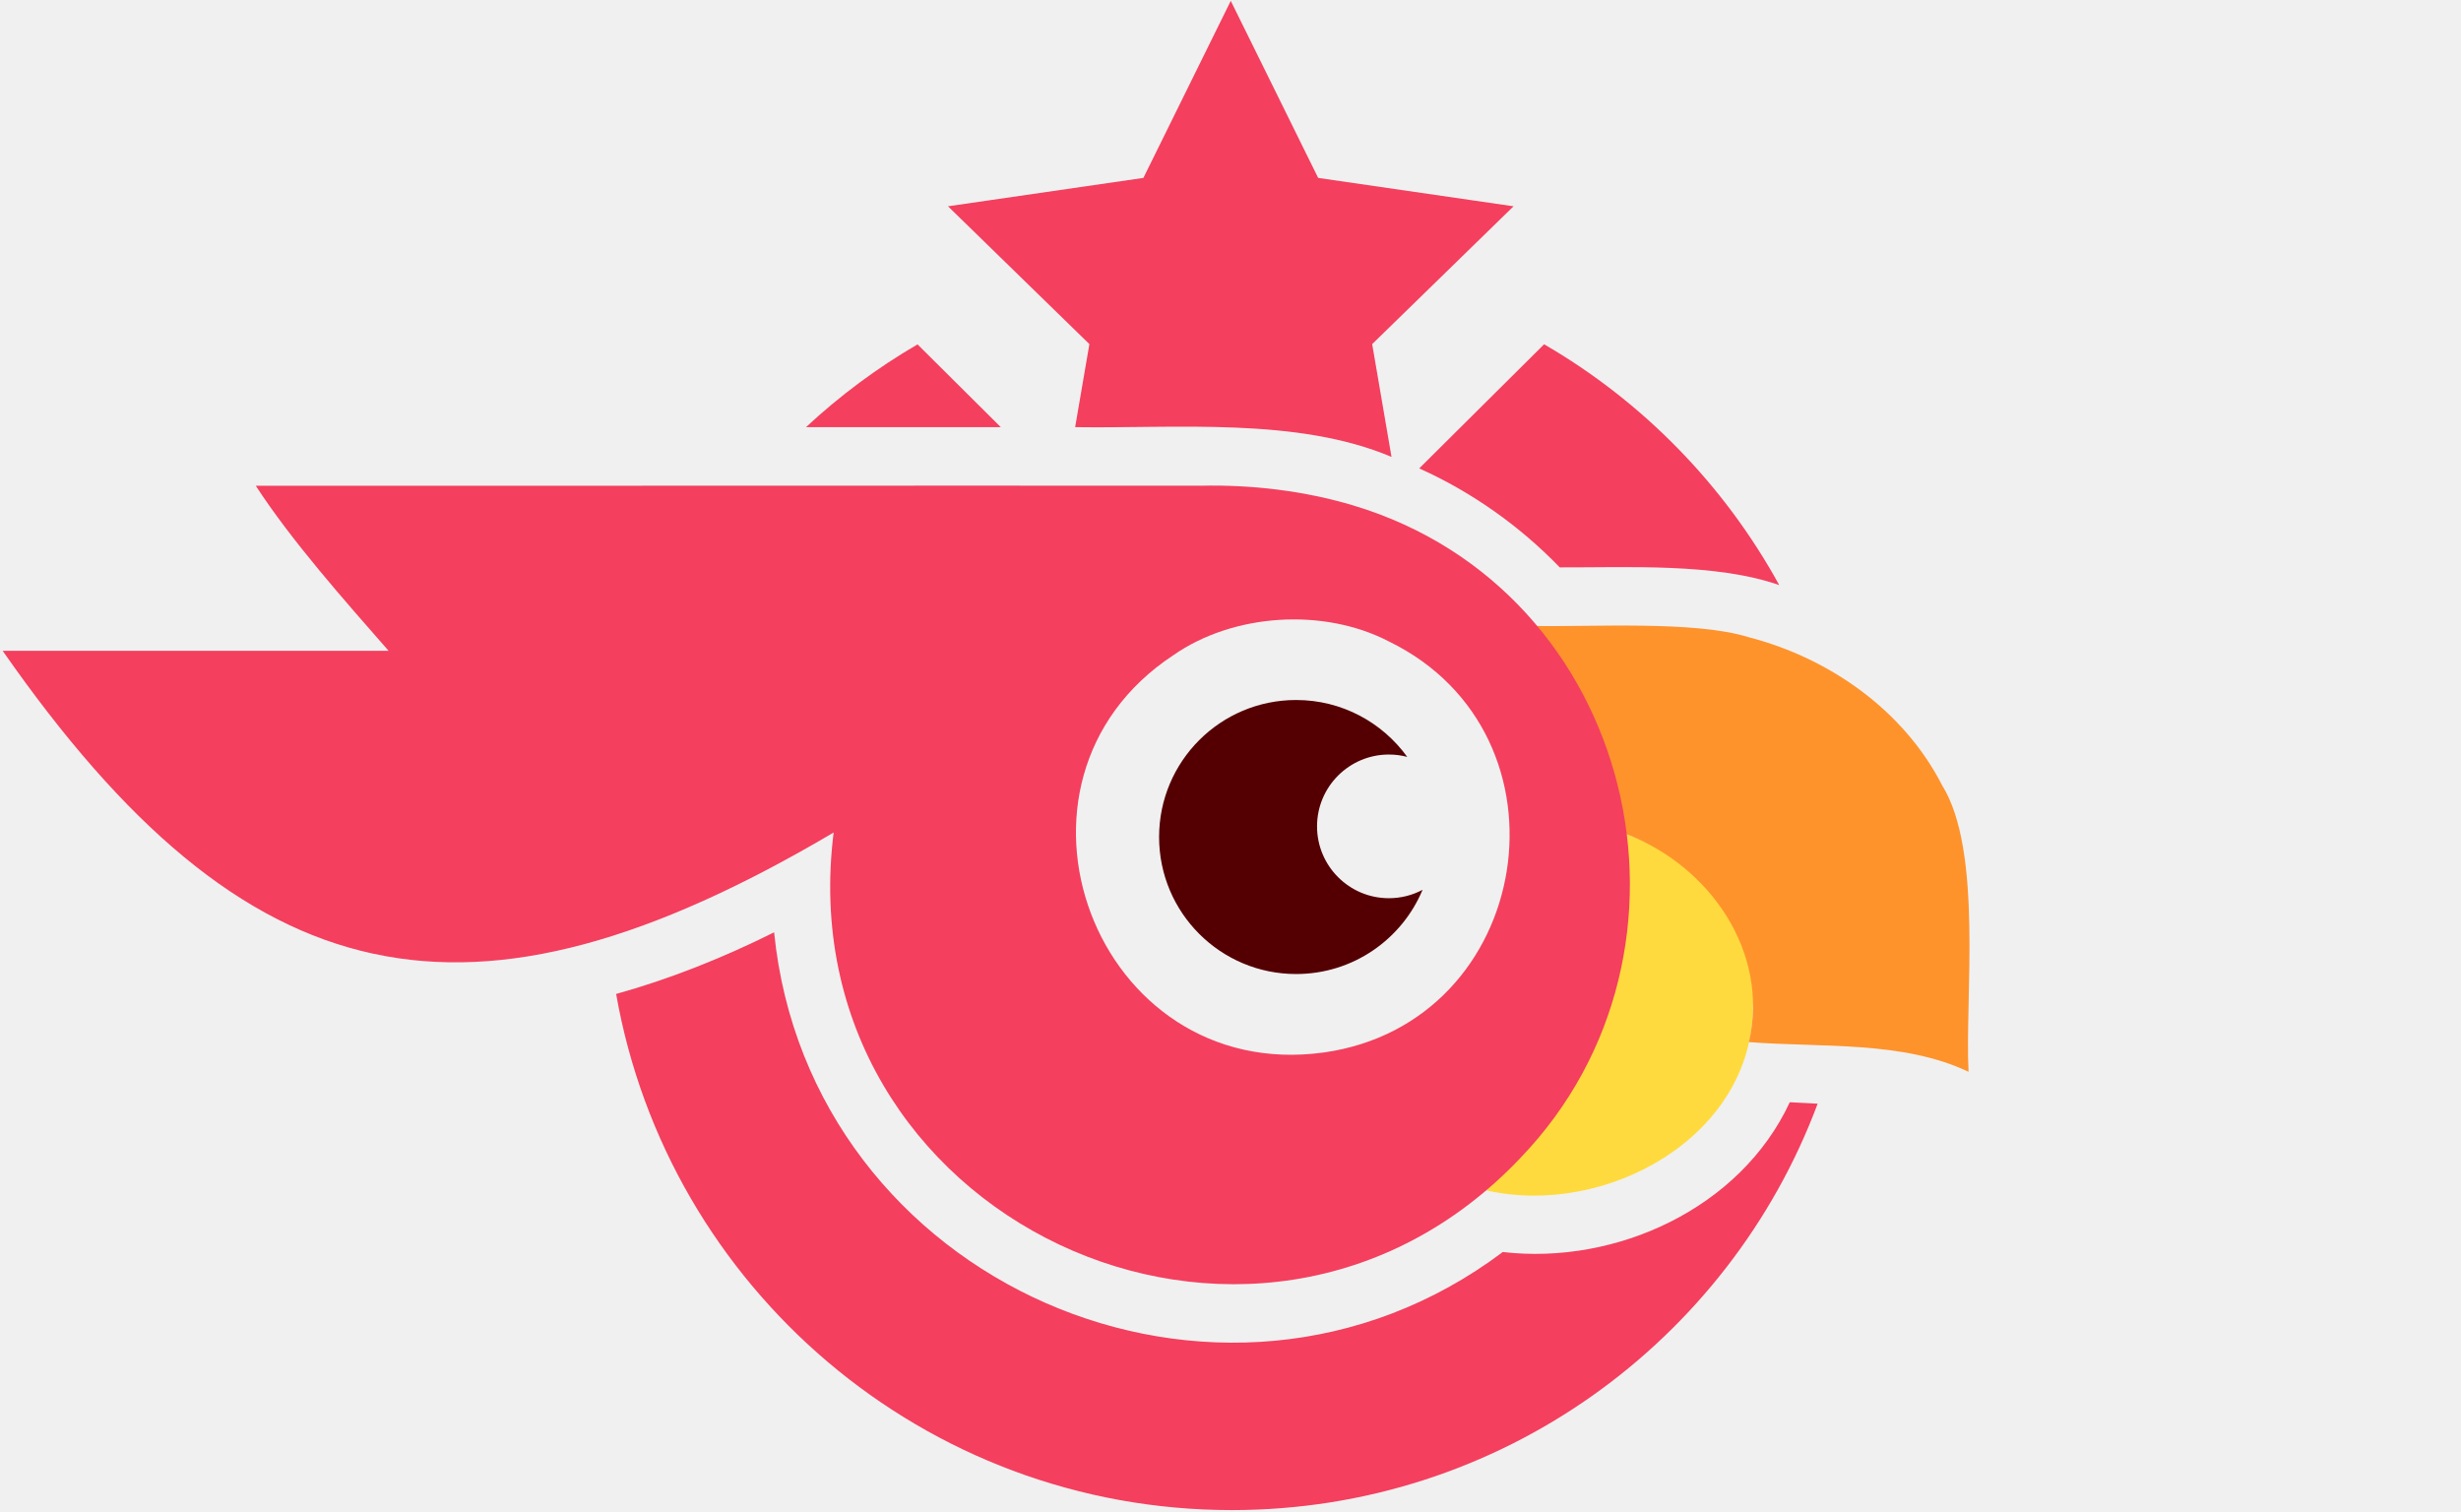
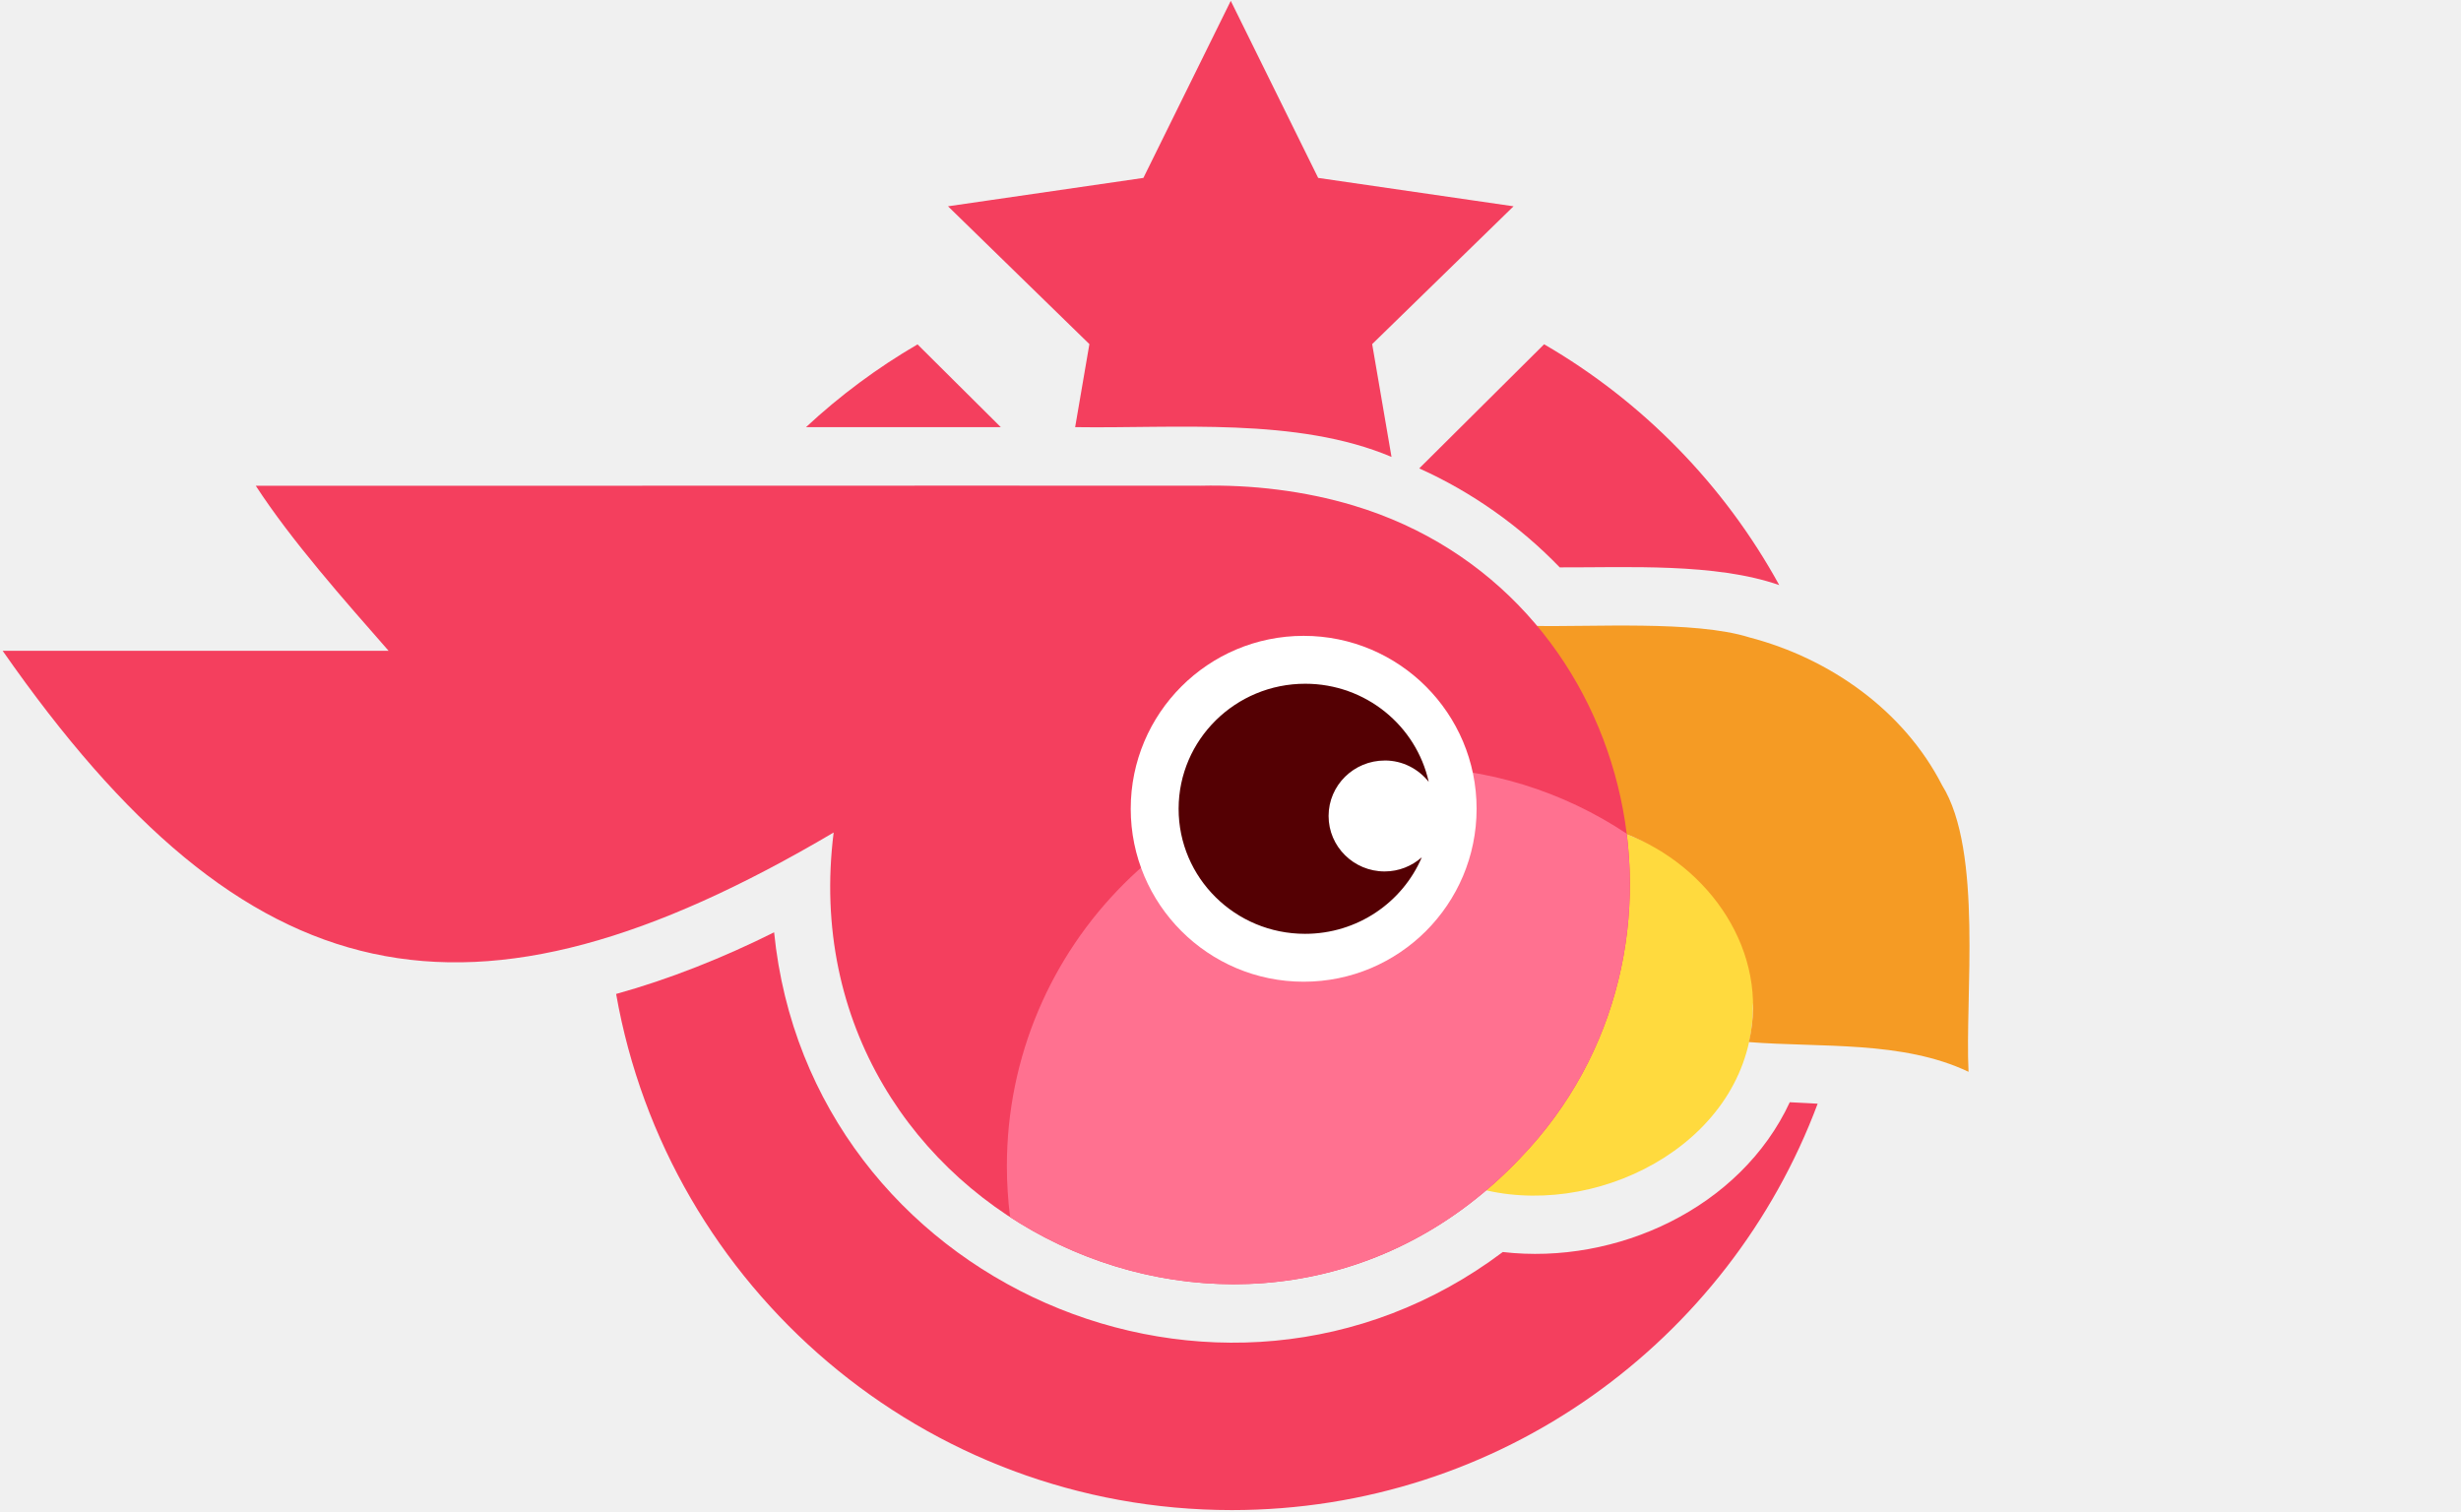
<svg xmlns="http://www.w3.org/2000/svg" role="img" aria-hidden="true" focusable="false" viewBox="0 0 925 568">
  <g fill="#f43f5e">
    <path d="M463 567.6c100.85 0 186.85-63.53 220.19-152.75-.97-.06-2.19-.13-3.17-.18-2.37-.13-4.94-.25-7.31-.37-18.47 39.79-65.14 61.25-107.87 56.3-105.95 79.62-260.65 11.66-273.88-120.17-19.03 9.52-39.57 17.7-59.38 23.17 19.4 110.24 115.63 194 231.43 194ZM580.37 129.41l-46.93 46.65c19.74 8.86 37.82 21.68 52.81 37.2 25.31.1 58.45-1.74 82.5 6.66-20.65-37.63-51.3-68.99-88.37-90.51ZM302.94 160.56h73.23l-31.31-31.12c-15.13 8.82-29.19 19.27-41.92 31.12ZM553.12 75.25l-57.67-8.38L462.6.32l-32.84 66.55c-14.86 2.16-59.31 8.62-73.44 10.67 15.57 15.18 37.61 36.66 53.14 51.8l-5.35 31.21c37.73.58 83.46-3.84 118.91 11.19l-7.27-42.4c15.04-14.66 38.04-37.08 53.14-51.8l-15.77-2.29Z" />
  </g>
  <path fill="#ffda3e" d="M658.86 378c4.77-38.19-20.55-53.91-48-64.65-21.35 60.19-32.89 102.14-52.2 134.08 44.73 10.22 100.32-19.99 100.2-69.43Z" />
-   <path fill="#fe932c" d="M729.96 295.15c-14.37-28.08-42.13-47.66-72.43-55.57-20.62-6.48-59.63-3.82-81.32-4.33 1.09 44.41 25.31 56.19 34.65 78.09 31.92 12.1 54.31 44.68 46.49 78.35 27.11 2.13 57.76-.62 82.55 11.17-1.4-27.88 5.49-82.99-9.94-107.71Z" />
-   <path fill="#540003" d="M495.03 310.61c0-14.91 12.09-27 27-27 2.39 0 4.7.31 6.9.89-9.35-12.95-24.57-21.39-41.77-21.39-28.44 0-51.5 23.06-51.5 51.5s23.06 51.5 51.5 51.5c21.41 0 39.76-13.06 47.53-31.65-3.78 2.01-8.08 3.15-12.66 3.15-14.91 0-27-12.09-27-27Z" />
-   <path fill="#f43f5e" d="M571.43 435.27c75.21-78.13 43.38-213.42-62.73-245.27-18.43-5.53-38.28-7.87-57.47-7.43-99.7-.09-254.02.07-355.1 0 13.45 20.72 33.5 43.29 49.93 62.05H1c91.67 131.47 175.2 149.27 312.34 68.3-18.15 144.33 158 227.83 258.09 122.36Zm-73.9-39.67c-85.97 11.88-128.61-101.78-56.54-149.31 22.57-15.76 56.51-17.98 81.14-5.14 71.62 35.02 54.46 143.33-24.6 154.46Z" />
+   <path fill="#f59b24" d="M729.96 295.15c-14.37-28.08-42.13-47.66-72.43-55.57-20.62-6.48-59.63-3.82-81.32-4.33 1.09 44.41 25.31 56.19 34.65 78.09 31.92 12.1 54.31 44.68 46.49 78.35 27.11 2.13 57.76-.62 82.55 11.17-1.4-27.88 5.49-82.99-9.94-107.71Z" />
+   <path fill="#f43f5e" d="M571.43 435.27c75.21-78.13 43.38-213.42-62.73-245.27-18.43-5.53-38.28-7.87-57.47-7.43-99.7-.09-254.02.07-355.1 0 13.45 20.72 33.5 43.29 49.93 62.05H1c91.67 131.47 175.2 149.27 312.34 68.3-18.15 144.33 158 227.83 258.09 122.36Z" />
+   <path fill="#ff7190" d="M571.43 435.27c32.9-34.18 45.32-79.3 39.99-121.91-23.76-15.81-52.29-25.04-82.97-25.04-82.84 0-150 67.16-150 150 0 6.49.42 12.88 1.22 19.16 56.25 36.65 135.86 36.69 191.76-22.21Z" />
+   <circle cx="490" cy="304" r="65" fill="#fff" />
+   <path fill="#540003" d="M520.5 285.85c6.73 0 12.64 3.18 16.5 8.03-4.67-21.07-23.63-36.86-46.37-36.88-26.27-.02-47.59 21.01-47.63 46.97-.03 25.96 21.23 47.02 47.5 47.03 19.74.01 36.68-11.85 43.9-28.76-3.73 3.27-8.58 5.31-13.96 5.31-11.65 0-21.08-9.35-21.07-20.86.01-11.51 9.47-20.84 21.13-20.83Z" />
</svg>
